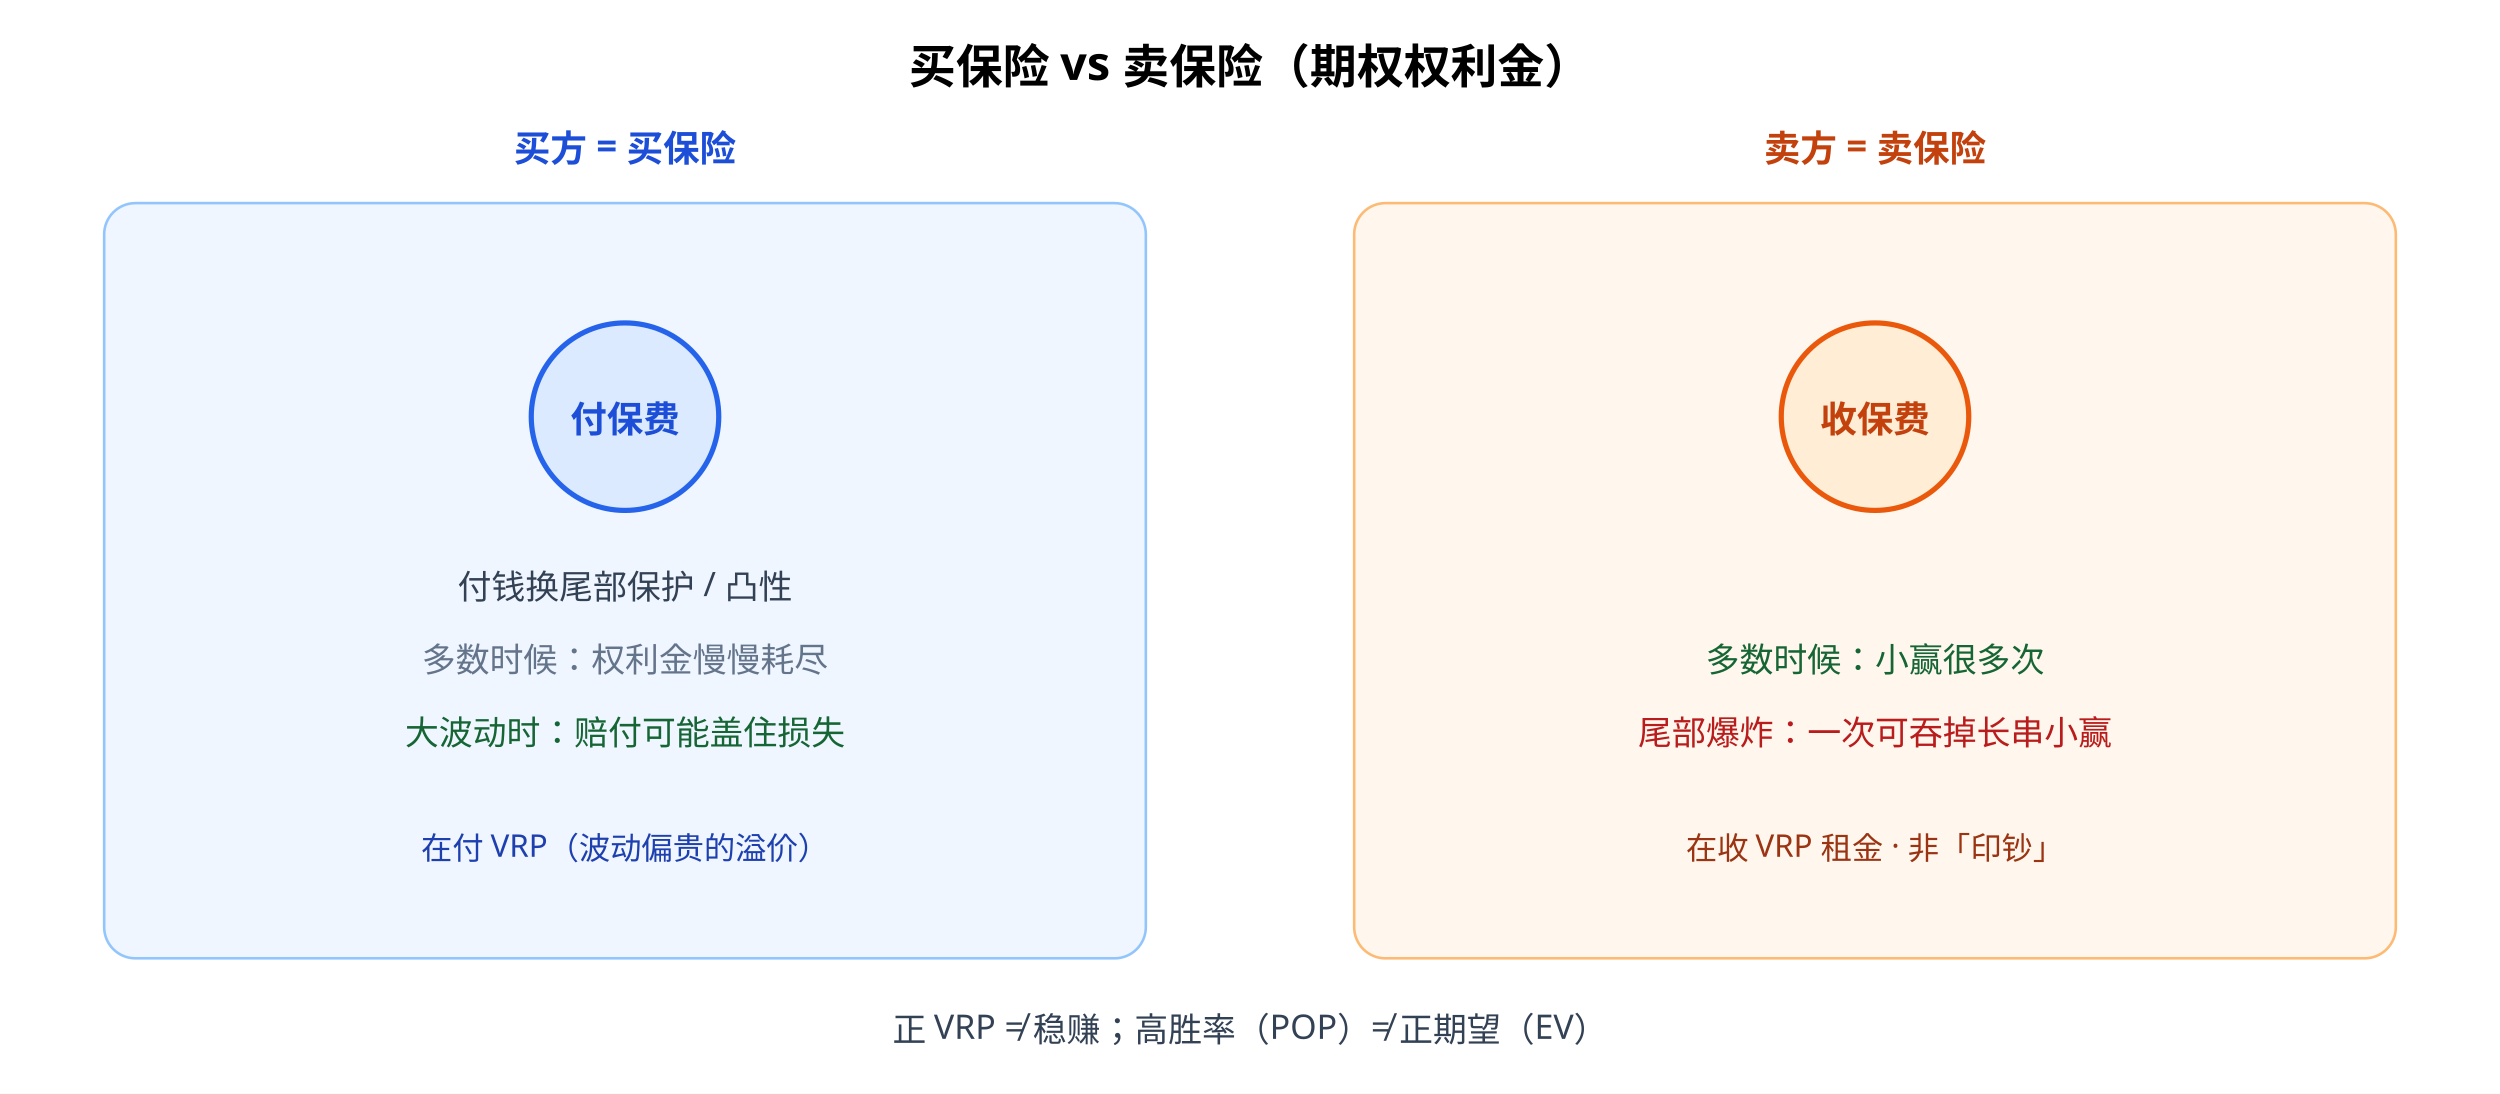
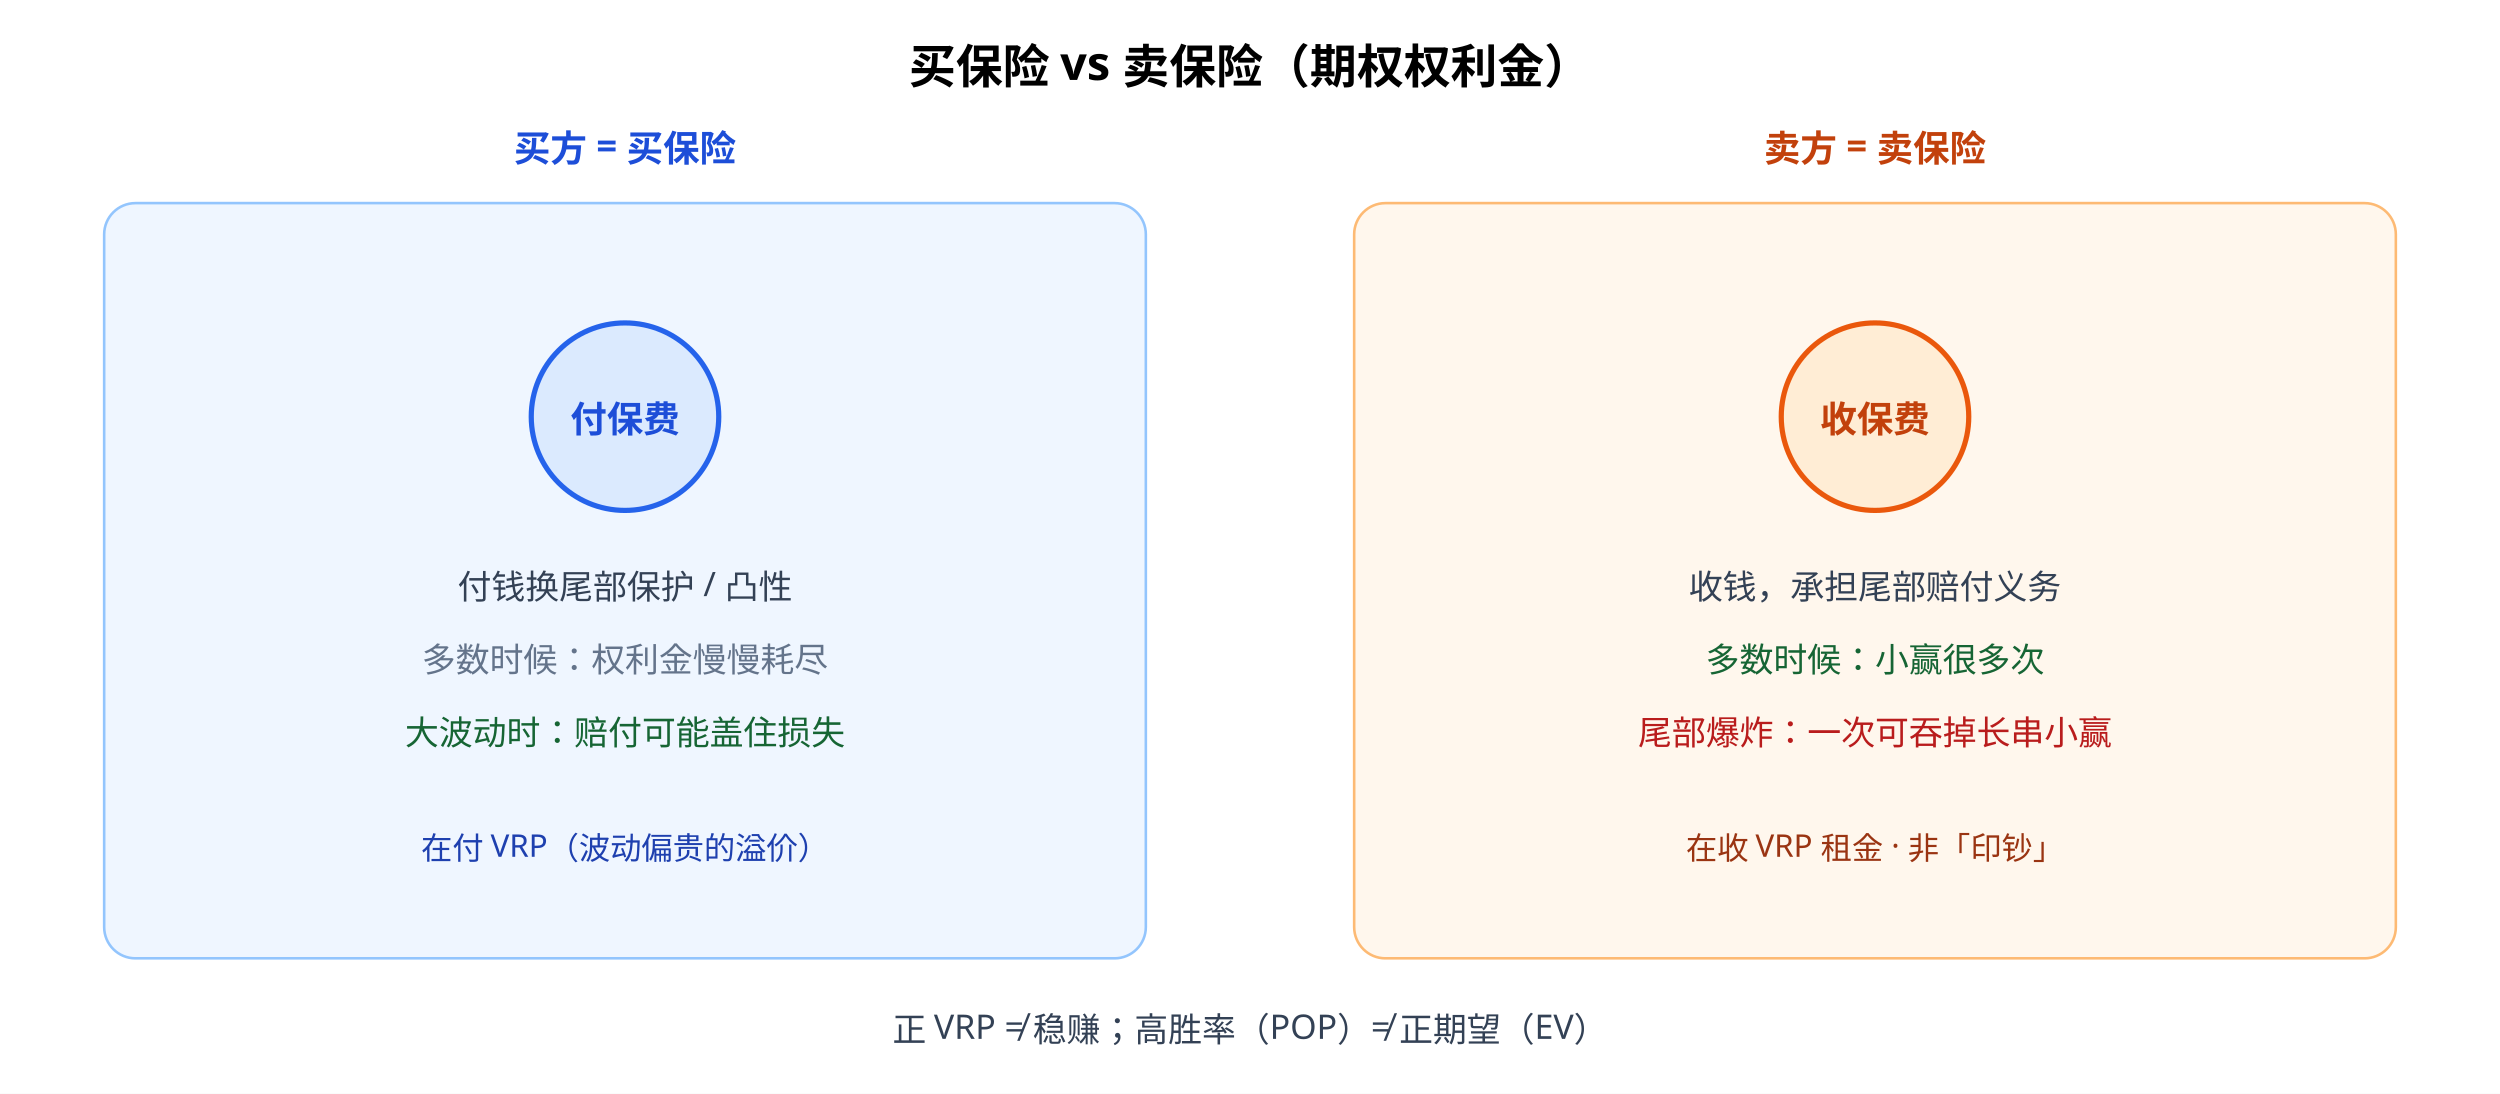
<svg xmlns="http://www.w3.org/2000/svg" width="960" height="420" viewBox="0 0 960 420">
  <rect width="960" height="420" fill="#fff" />
  <text x="480" y="32" text-anchor="middle" font-family="system-ui,sans-serif" font-size="18" font-weight="700">买保险 vs 卖保险（期权权利金）</text>
  <text x="240" y="62" text-anchor="middle" font-family="system-ui,sans-serif" font-size="14" font-weight="600" fill="#1d4ed8">买方 = 买保险</text>
  <text x="720" y="62" text-anchor="middle" font-family="system-ui,sans-serif" font-size="14" font-weight="600" fill="#c2410c">卖方 = 卖保险</text>
  <rect x="40" y="78" width="400" height="290" rx="12" fill="#eff6ff" stroke="#93c5fd" />
  <rect x="520" y="78" width="400" height="290" rx="12" fill="#fff7ed" stroke="#fdba74" />
  <circle cx="240" cy="160" r="36" fill="#dbeafe" stroke="#2563eb" stroke-width="2" />
  <text x="240" y="166" text-anchor="middle" font-family="system-ui,sans-serif" font-size="14" font-weight="700" fill="#1d4ed8">付保费</text>
  <text x="240" y="230" text-anchor="middle" font-family="system-ui,sans-serif" font-size="13" fill="#334155">付钱换尾部保护 / 凸性</text>
  <text x="240" y="258" text-anchor="middle" font-family="system-ui,sans-serif" font-size="13" fill="#64748b">多数时候：权利金慢慢耗尽</text>
  <text x="240" y="286" text-anchor="middle" font-family="system-ui,sans-serif" font-size="13" fill="#166534">大波动时：赔付可能盖住损失</text>
  <text x="240" y="330" text-anchor="middle" font-family="system-ui,sans-serif" font-size="12" fill="#1e40af">在付 VRP（波动偏贵的溢价）</text>
  <circle cx="720" cy="160" r="36" fill="#ffedd5" stroke="#ea580c" stroke-width="2" />
  <text x="720" y="166" text-anchor="middle" font-family="system-ui,sans-serif" font-size="14" font-weight="700" fill="#c2410c">收保费</text>
+   <text x="720" y="230" text-anchor="middle" font-family="system-ui,sans-serif" font-size="13" fill="#334155">收钱，承担尾部赔付义务</text>
  <text x="720" y="258" text-anchor="middle" font-family="system-ui,sans-serif" font-size="13" fill="#166534">多数时候：小赢很多次</text>
  <text x="720" y="286" text-anchor="middle" font-family="system-ui,sans-serif" font-size="13" fill="#b91c1c">尾部爆炸：一次可吞掉长串小赢</text>
  <text x="720" y="330" text-anchor="middle" font-family="system-ui,sans-serif" font-size="12" fill="#9a3412">在收 VRP 租金 · 非「印钞」</text>
  <text x="480" y="400" text-anchor="middle" font-family="system-ui,sans-serif" font-size="13" fill="#334155">正 VRP ≠ 稳赚；高胜率（POP）≠ 正期望（EV）</text>
</svg>
